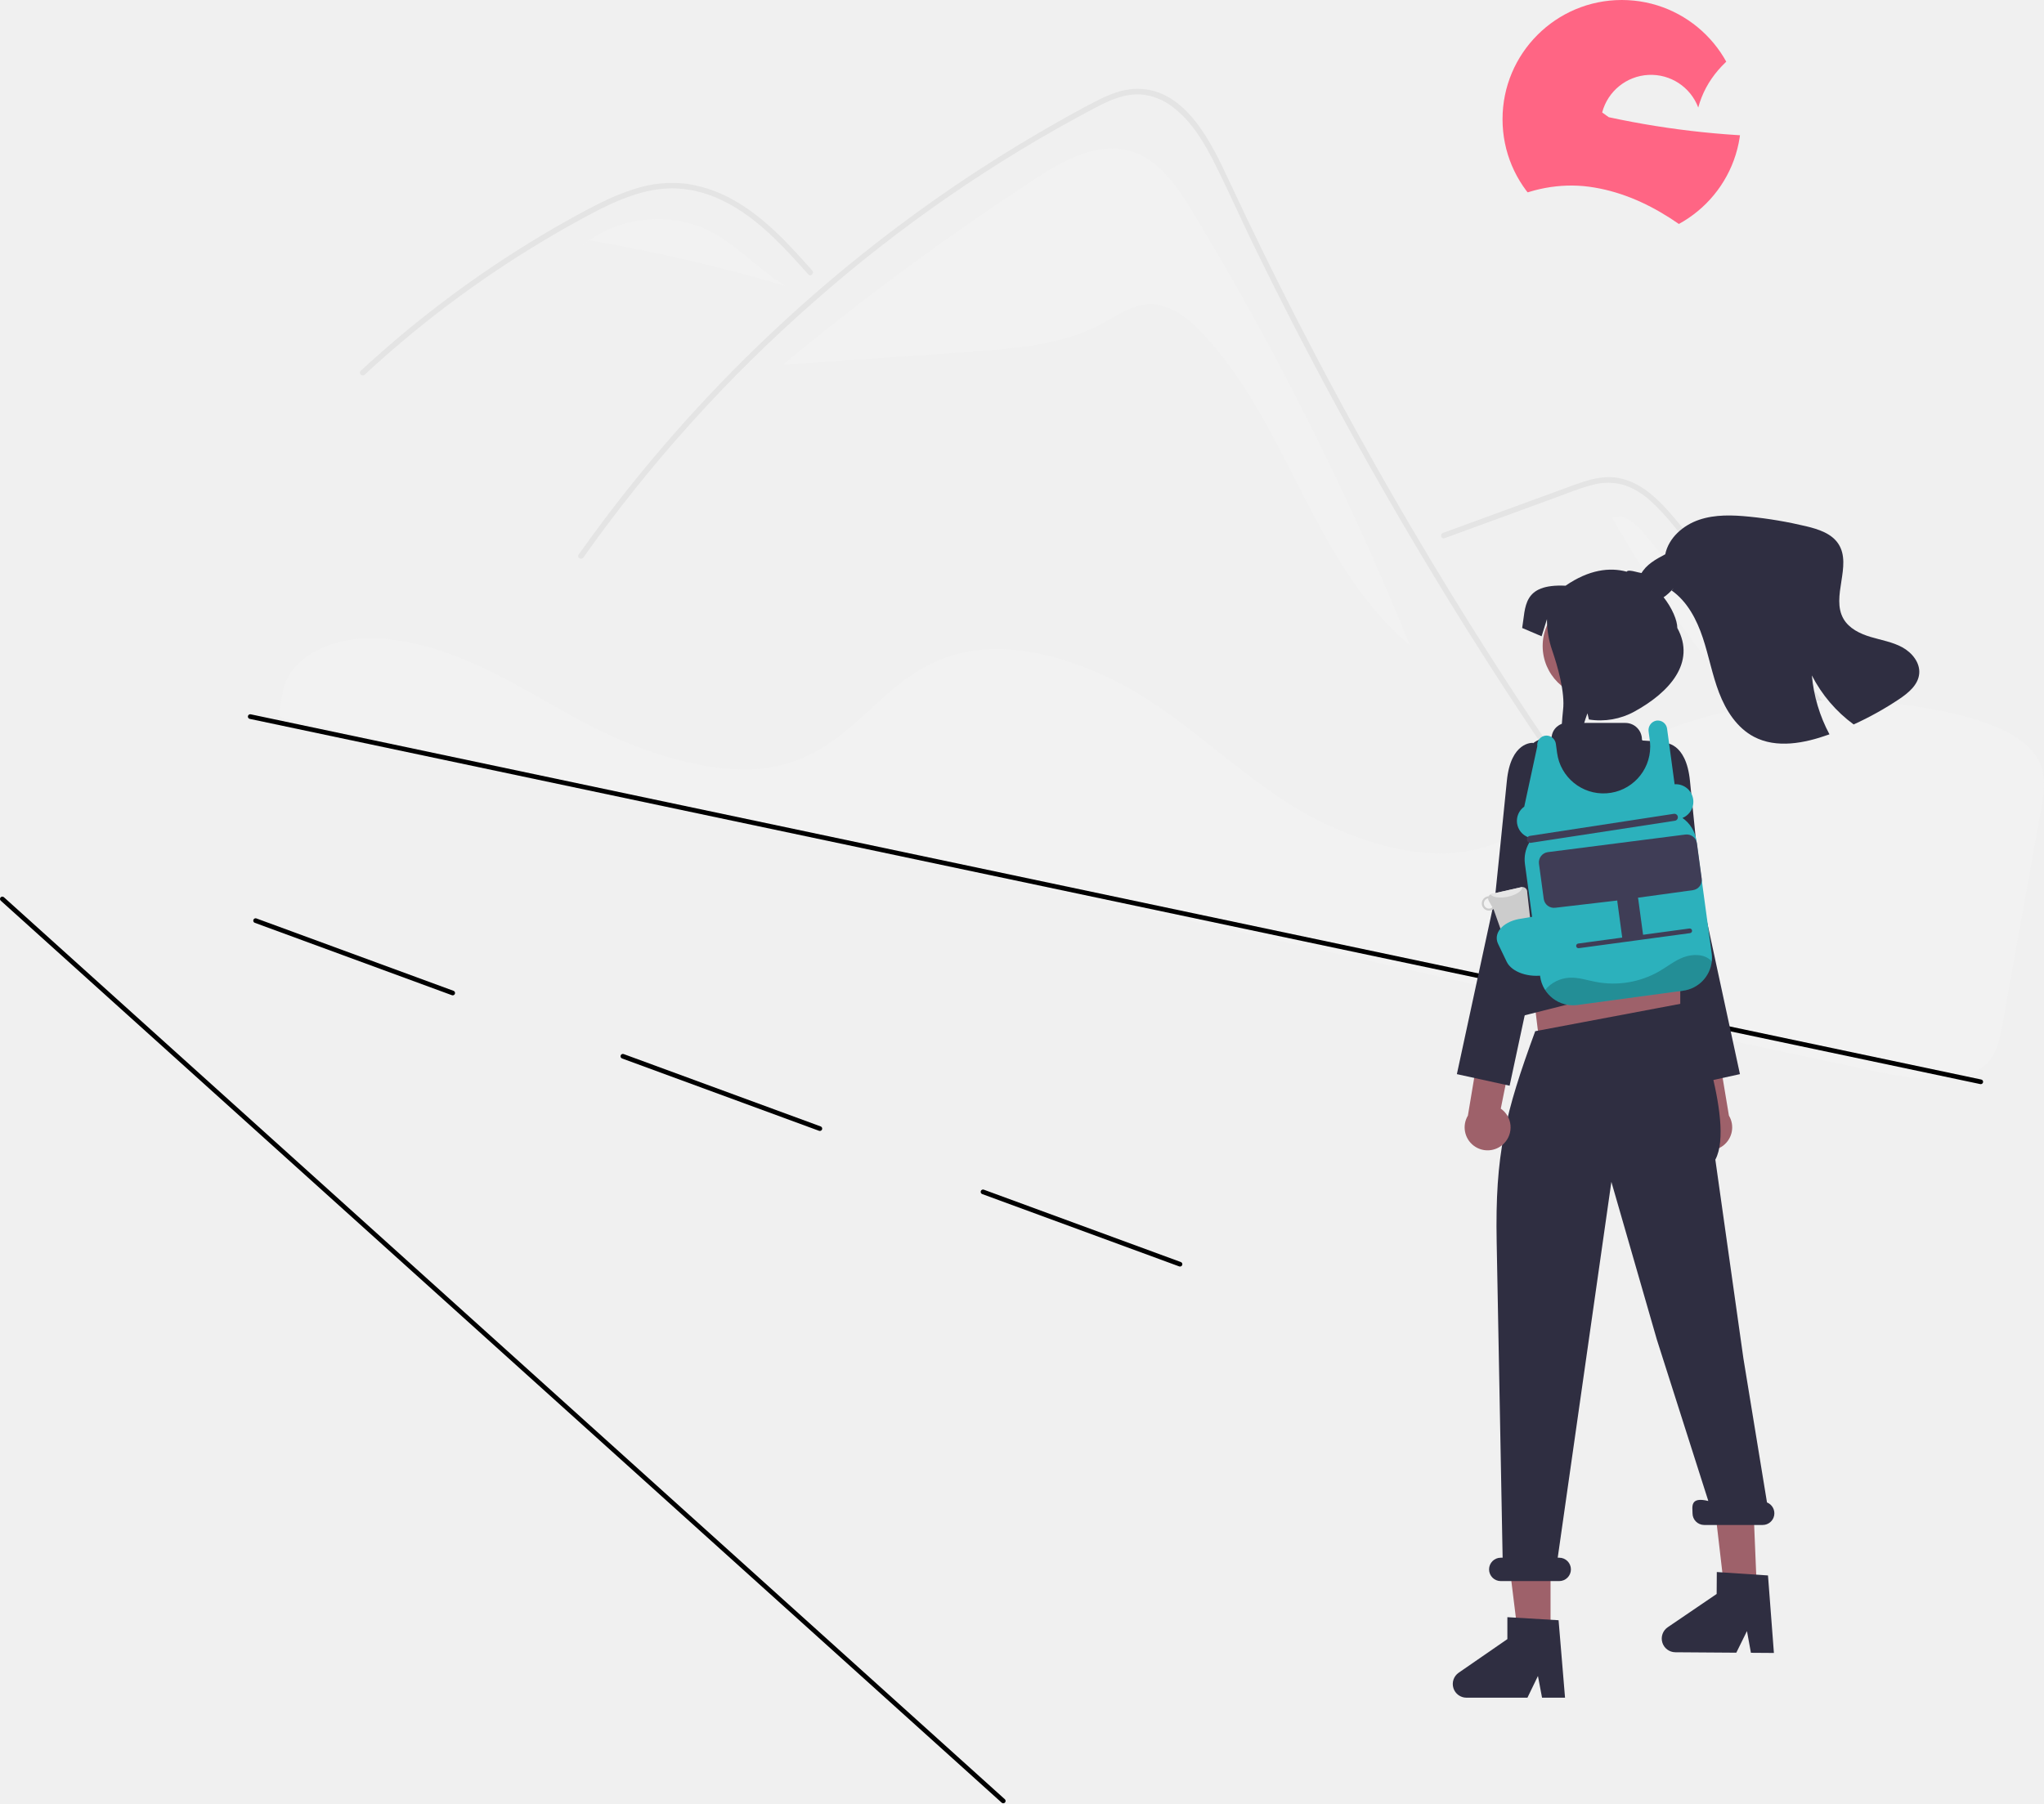
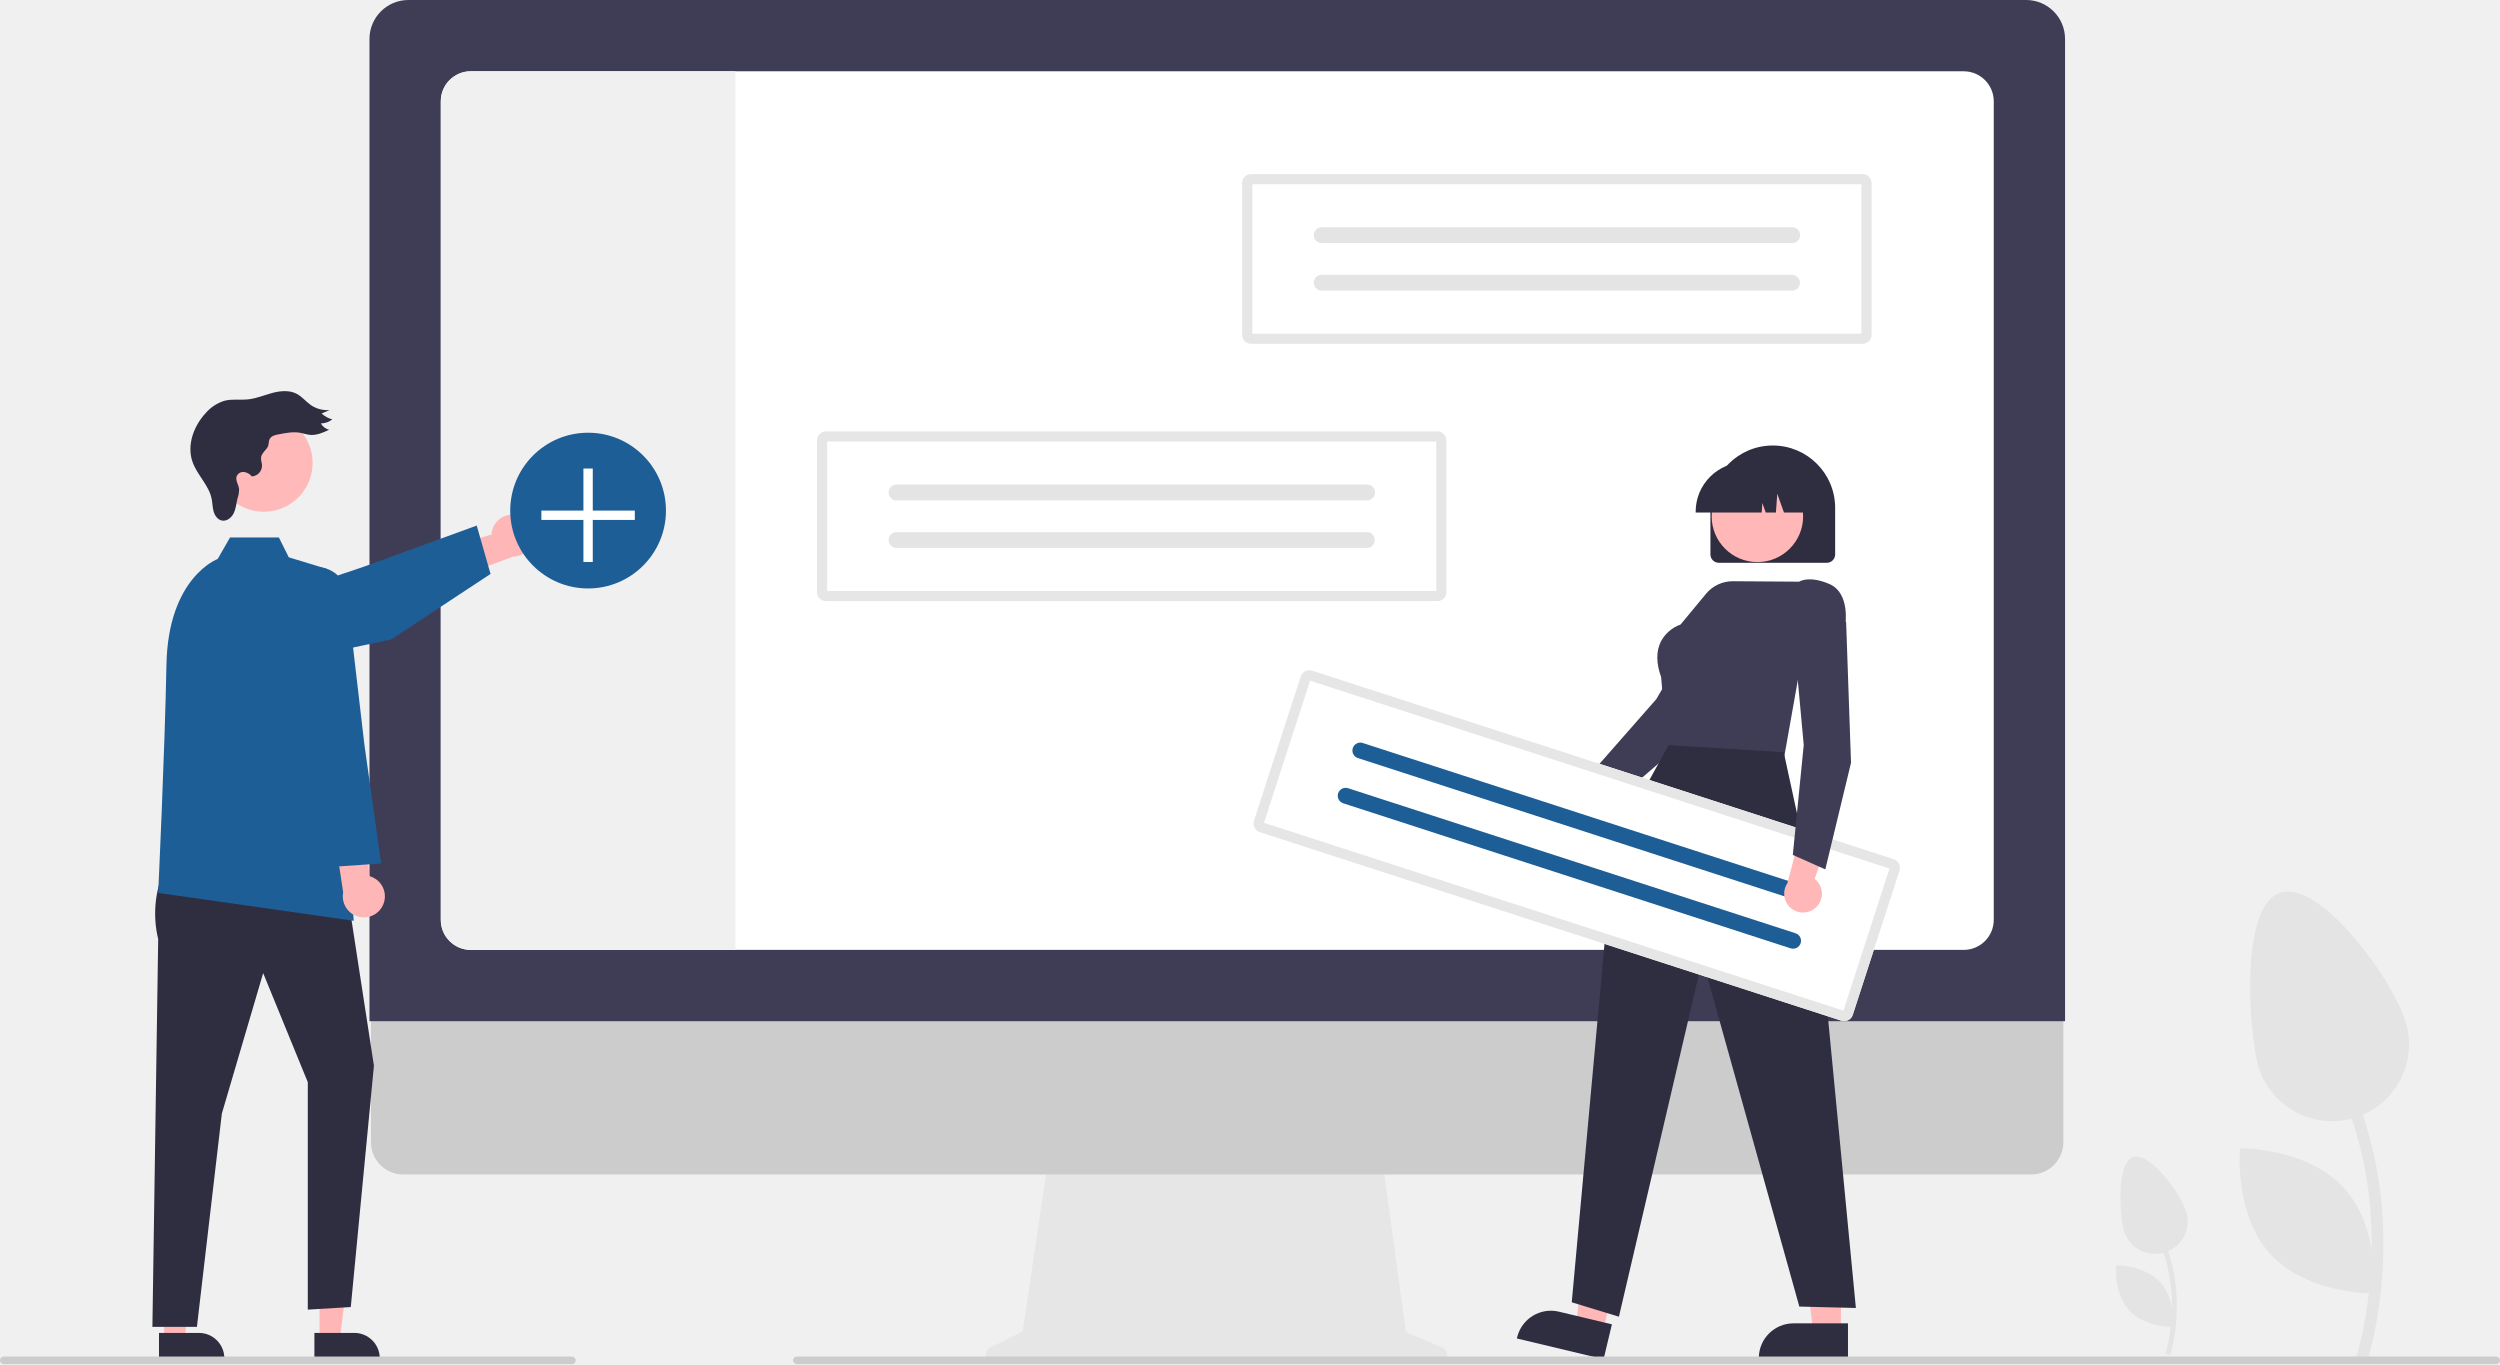
- <svg xmlns="http://www.w3.org/2000/svg" id="currentIllo" data-name="Layer 1" width="874.039" height="771.292" viewBox="0 0 874.039 771.292" class="injected-svg DownloadModal__ImageFile-sc-p17csy-5 iIfSkb grid_media">
-   <path d="M673.062,155.137c-6.611-10.934-14.444-22.608-26.712-26.178-14.207-4.135-28.802,4.079-41.181,12.184a1200.013,1200.013,0,0,0-106.794,78.684l.037.424q39.846-2.748,79.691-5.496c19.192-1.324,39.044-2.83,56.005-11.909,6.436-3.445,12.71-8.047,20.003-8.368,9.061-.398,16.962,5.93,23.17,12.541,36.727,39.109,47.355,98.916,88.558,133.276A1307.621,1307.621,0,0,0,673.062,155.137Z" transform="translate(-162.9803 -64.354)" fill="#f2f2f2" />
-   <path d="M898.816,486.852c-4.061-5.128-5.721-6.33-9.727-11.505Q840.159,412.063,797.108,344.504q-29.241-45.883-55.583-93.529-12.541-22.651-24.394-45.658-9.198-17.839-17.985-35.891c-1.675-3.437-3.303-6.891-4.923-10.352-3.817-8.139-7.563-16.318-11.585-24.346-4.583-9.151-10.162-18.744-18.578-24.891a25.346,25.346,0,0,0-13.204-5.081c-6.851-.443-13.173,2.386-19.115,5.476a615.324,615.324,0,0,0-120.996,83.438A629.917,629.917,0,0,0,412.444,302.789c-.869,1.241-2.924.055-2.047-1.193q5.18-7.325,10.565-14.492A633.399,633.399,0,0,1,582.67,136.269q15.73-10.194,32.051-19.431c5.484-3.106,10.992-6.171,16.594-9.048,5.492-2.821,11.324-5.358,17.598-5.452,21.351-.332,32.407,23.848,40,40.119q3.58,7.681,7.246,15.314,13.856,28.981,28.779,57.432,9.21,17.566,18.823,34.927,29.917,54.062,63.596,105.935c29.743,45.808,59.25,86.275,93.134,129.112C901.424,486.362,899.756,488.053,898.816,486.852Z" transform="translate(-162.9803 -64.354)" fill="#e4e4e4" />
-   <path d="M508.636,181.73c-1.24-1.383-2.473-2.766-3.722-4.149-9.846-10.889-20.411-21.652-33.931-27.894a49.228,49.228,0,0,0-20.624-4.781c-7.38.024-14.595,1.96-21.414,4.67-3.224,1.288-6.377,2.75-9.482,4.307-3.548,1.786-7.033,3.69-10.502,5.61q-9.767,5.405-19.281,11.284-18.93,11.699-36.674,25.184-9.198,6.993-18.017,14.445-8.202,6.922-16.073,14.216c-1.122,1.035-2.797-.64-1.675-1.675,1.383-1.288,2.782-2.568,4.18-3.832q5.927-5.358,12.043-10.51,11.153-9.411,22.884-18.096,18.242-13.513,37.74-25.192,9.743-5.832,19.755-11.174c2.015-1.075,4.054-2.126,6.116-3.121a97.502,97.502,0,0,1,14.54-5.919,51.724,51.724,0,0,1,21.96-2.157,57.173,57.173,0,0,1,20.261,7.009c13.275,7.42,23.572,18.894,33.591,30.091C511.323,181.184,509.655,182.867,508.636,181.73Z" transform="translate(-162.9803 -64.354)" fill="#e4e4e4" />
-   <path d="M780.643,294.569l31.811-11.635L828.249,277.157c5.144-1.881,10.276-4.023,15.593-5.37a24.6,24.6,0,0,1,14.114.18,32.529,32.529,0,0,1,11.008,6.824,89.337,89.337,0,0,1,9.029,9.642c3.439,4.133,6.827,8.308,10.23,12.47q21.068,25.765,41.86,51.755,20.792,25.989,41.306,52.198,20.564,26.274,40.845,52.767,2.484,3.246,4.965,6.494c.914,1.196,2.973.017,2.047-1.196q-20.431-26.76-41.147-53.3-20.767-26.604-41.82-52.982-21.053-26.378-42.391-52.527-5.316-6.515-10.649-13.015c-2.999-3.655-5.965-7.35-9.254-10.753-6.039-6.245-13.583-11.764-22.614-11.914-5.31-.088-10.448,1.597-15.381,3.381-5.318,1.924-10.624,3.884-15.935,5.826l-32.034,11.716-8.008,2.929c-1.421.52-.807,2.812.63,2.286Z" transform="translate(-162.9803 -64.354)" fill="#e4e4e4" />
-   <path d="M466.796,163.388c-16.166-8.308-36.868-6.681-51.723,3.699a737.726,737.726,0,0,1,83.932,19.589C487.555,179.967,478.599,169.455,466.796,163.388Z" transform="translate(-162.9803 -64.354)" fill="#f2f2f2" />
-   <path d="M414.914,167.059l-3.112,2.53c1.053-.885,2.147-1.715,3.271-2.501C415.02,167.078,414.967,167.068,414.914,167.059Z" transform="translate(-162.9803 -64.354)" fill="#f2f2f2" />
-   <path d="M867.766,294.685c-3.131-3.812-6.517-7.803-11.201-9.351l-4.373.172A496.015,496.015,0,0,0,984.306,436.543Q926.036,365.614,867.766,294.685Z" transform="translate(-162.9803 -64.354)" fill="#f2f2f2" />
-   <path d="M667.565,606.081a.992.992,0,0,1-.345-.062l-84.261-30.953a1.0 1,0,0,1,.689-1.877L667.91,604.142a1.0 1,0,0,1-.345,1.938Z" transform="translate(-162.9803 -64.354)" />
-   <path d="M513.565,548.081a.992.992,0,0,1-.345-.062l-84.261-30.953a1.0 1,0,0,1,.689-1.877L513.91,546.142a1.0 1,0,0,1-.345,1.938Z" transform="translate(-162.9803 -64.354)" />
-   <path d="M356.565,490.081a.992.992,0,0,1-.345-.062l-84.261-30.953a1.0 1,0,1,1,.689-1.877L356.91,488.142a1.0 1,0,0,1-.345,1.938Z" transform="translate(-162.9803 -64.354)" />
-   <path d="M340.778,339.738c-3.513-.785-7.07-1.405-10.583-1.837l-.511-.063c-23.321-2.777-43.01,6.958-45.796,22.645l-.495,2.838c-.309,1.795-.643,3.725-1.04,5.86-.192,1.054.867,2.132,2.407,2.476L845.649,497.037c39.607,8.564,79.087,17.024,117.337,25.144a177.652,177.652,0,0,0,21.711,3.511c10.927.926,18.927-.293,24.46-3.725l.001 0c6.877-4.253,8.607-11.157,10.019-19.078,2.846-15.997,5.877-32.793,8.897-49.538,2.661-14.758,5.316-29.477,7.832-43.574,1.478-8.369,2.281-15.869-2.879-22.891-5.596-7.598-17.581-13.494-35.623-17.527-.218-.049-.434-.097-.655-.145-56.592-12.407-117.619-2.55-151.854,24.53-3.942,3.118-7.734,6.553-11.401,9.875a158.915,158.915,0,0,1-17.302,14.232,66.95,66.95,0,0,1-10.666,5.986c-.257.125-.548.255-.851.372-.705.318-1.433.613-2.135.865a62.042,62.042,0,0,1-12.655,3.397l-.431.065c-.326.056-.678.107-1.027.147a68.206,68.206,0,0,1-7.479.589c-10.812.309-22.585-1.669-34.991-5.882a151.752,151.752,0,0,1-32.578-15.751c-10.814-6.914-20.639-14.717-30.141-22.263-4.173-3.316-8.49-6.743-12.828-10.046-.815-.622-1.618-1.23-2.434-1.842-5.313-3.969-10.177-7.354-14.871-10.348a146.281,146.281,0,0,0-37.143-17.035c-13.864-4.03-26.63-5.128-37.931-3.275a60.649,60.649,0,0,0-9.253,2.27c-13.923,4.597-23.917,13.74-33.581,22.583-12.021,10.999-24.453,22.373-44.611,25.204-23.263,3.273-53.836-7.081-74.693-17.866-6.557-3.391-13.045-7.056-19.318-10.601q-3.801-2.148-7.611-4.28c-4.993-2.785-9.099-4.982-12.918-6.915l-1.208-.614c-.673-.337-1.346-.675-2.034-1.007-4.55-2.238-8.825-4.154-13.075-5.86l-1.004-.409c-2.021-.785-3.918-1.486-5.788-2.137l-.747-.259A109.236,109.236,0,0,0,340.778,339.738Z" transform="translate(-162.9803 -64.354)" fill="#f2f2f2" />
-   <path d="M1009.981,528.062a1.009,1.009,0,0,1-.208-.021l-740-156.208a1,1,0,0,1,.413-1.957l740,156.208a1,1,0,0,1-.206,1.979Z" transform="translate(-162.9803 -64.354)" />
-   <circle cx="693.5" cy="51" r="51" fill="#ff6584" />
-   <path d="M948.516,76.224c-24.717-3.341-52.935,10.019-59.341,34.124a21.597,21.597,0,0,0-41.093,2.109l2.83,2.027a372.275,372.275,0,0,0,160.659-.726C994.377,95.688,973.233,79.565,948.516,76.224Z" transform="translate(-162.9803 -64.354)" fill="#f0f0f0" />
-   <path d="M842.516,144.224c-24.717-3.341-52.935,10.019-59.341,34.124a21.597,21.597,0,0,0-41.093,2.109l2.83,2.027a372.275,372.275,0,0,0,160.659-.726C888.377,163.688,867.233,147.565,842.516,144.224Z" transform="translate(-162.9803 -64.354)" fill="#f0f0f0" />
-   <path d="M886.872,553.437a9.76,9.76,0,0,1,1.357-14.904L872.689,461.346l17.161,5.51,12.439,74.659A9.813,9.813,0,0,1,886.872,553.437Z" transform="translate(-162.9803 -64.354)" fill="#9e616a" />
-   <path d="M863.926,390.13l10.648-8.037s9.393-.665,11.056,16.274,5.079,49.95,5.079,49.95l16.293,75.463-22.554,4.95-17.451-81.438-10.469-24.184Z" transform="translate(-162.9803 -64.354)" fill="#2f2e41" />
-   <polygon points="718.5 449 658.5 448 653.5 407 718.5 407 718.5 449" fill="#9e616a" />
-   <polygon points="663.032 699.832 649.181 699.831 642.591 646.404 663.034 646.405 663.032 699.832" fill="#9e616a" />
-   <polygon points="751.276 680.645 737.425 680.548 731.21 627.076 749.225 631.209 751.276 680.645" fill="#9e616a" />
-   <polygon points="707.954 371.691 711.092 379.851 710.465 388.011 649.04 409.286 652.088 373.574 658.993 365.414 707.954 371.691" fill="#ffb6b6" />
-   <circle cx="681.602" cy="276.32" r="21.938" fill="#9e616a" />
-   <path d="M832.208,790.486h-9.829l-1.754-9.279-4.493,9.279H790.064a5.86,5.86,0,0,1-3.33-10.682l20.817-14.377v-9.381l21.896,1.307Z" transform="translate(-162.9803 -64.354)" fill="#2f2e41" />
-   <path d="M921.523,771.351l-9.828-.069-1.689-9.292-4.558,9.248-26.067-.182a5.86,5.86,0,0,1-3.255-10.705l20.917-14.231.066-9.381,21.886,1.46Z" transform="translate(-162.9803 -64.354)" fill="#2f2e41" />
-   <path d="M918.566,706.973l-10.086-61.619-12-85c8.788-16.32-11-67-11-67l-2.793.134L819.467,505.415l.014-.061c-12.931,35.268-17.215,52.691-16.506,90.248l2.547,135.01h-.799a5,5,0,0,0,0,10h25a5,5,0,0,0,0-10h-.645l22.947-160.757L871.48,637.354l22,69c-8-2-6.758,2.634-6.758,5.258a5,5,0,0,0,5,5h25a4.995,4.995,0,0,0,1.844-9.639Z" transform="translate(-162.9803 -64.354)" fill="#2f2e41" />
-   <path d="M890.403,495.979l-2-20a3.987,3.987,0,0,0-3.605-2.995c-.833-9.527-4.339-50.629-4.549-52.421l-.008-.076-1.594-34.058a5.037,5.037,0,0,0-4.703-4.79l-8.421-.55a.446.446,0,0,1-.431-.445,7.081,7.081,0,0,0-7.081-7.081H833.08a6.63,6.63,0,0,0-6.576,5.804.44.44,0,0,1-.448.396l-.003-0a11.845,11.845,0,0,0-11.915,9.824c-3.408,19.831-10.239,64.84-6.862,89.862,1.176,8.711-1.359,1.812-1.803,9.1a5.365,5.365,0,0,0,1.336,3.89c-2.058.598-2.856,2.821-2.328,4.916l-.438-.108a4,4,0,0,0,4.856,2.901L885.502,480.836C887.644,480.296,890.943,498.121,890.403,495.979Z" transform="translate(-162.9803 -64.354)" fill="#2f2e41" />
-   <path d="M806.089,553.437a9.76,9.76,0,0,0-1.357-14.904l15.54-77.187-17.161,5.51-12.439,74.659A9.813,9.813,0,0,0,806.089,553.437Z" transform="translate(-162.9803 -64.354)" fill="#9e616a" />
-   <path d="M829.034,390.13l-10.648-8.037s-9.393-.665-11.056,16.274-5.079,49.95-5.079,49.95l-16.293,75.463,22.554,4.95,17.451-81.438,10.469-24.184Z" transform="translate(-162.9803 -64.354)" fill="#2f2e41" />
-   <path d="M868.076,321.166c4.087,1.217,7.9-2.202,10.745-5.441l-1.011,1.2c6.692,4.713,10.693,12.39,13.289,20.161,2.596,7.763,4.044,15.894,6.975,23.546,2.93,7.643,7.66,15.037,14.9,18.85,9.699,5.107,21.583,2.785,31.9-.9.137-.051.266-.094.403-.146a65.737,65.737,0,0,1-7.523-25.191,59.771,59.771,0,0,0,17.873,20.967,137.213,137.213,0,0,0,19.381-10.779c3.984-2.665,8.183-6.109,8.645-10.882.471-4.738-3.067-9.065-7.24-11.344-4.173-2.279-8.971-3.05-13.529-4.421-4.55-1.362-9.194-3.599-11.584-7.711-5.509-9.459,3.761-22.8-2.151-32.02-2.913-4.533-8.568-6.349-13.812-7.609a182.606,182.606,0,0,0-24.317-4.104c-7.189-.72-14.617-.985-21.455,1.328-6.838,2.313-13.041,7.686-14.506,14.763-3.993,2.099-8.217,4.421-10.359,8.405C862.558,313.815,863.749,319.881,868.076,321.166Z" transform="translate(-162.9803 -64.354)" fill="#2f2e41" />
-   <path d="M874.177,319.572c3.914,4.903,6.044,10.205,6.044,13.38,8.13,14.859-3.496,27.623-18.356,35.753a30.443,30.443,0,0,1-19.45,3.391l-.622-2.654-.842,2.39s-9.675,31.954-12.866,33.828c1.211-5.687,2.598-32.017,3.272-37.567.933-7.554-2.32-18.799-4.667-25.638a40.366,40.366,0,0,1-2.21-13.1v-.195l-2.285,7.34-8.319-3.549c1.548-8.878,0-18.956,18.556-18.082,10.036-6.902,18.873-7.953,26.133-5.996.937-1.448,6.339,1.264,7.9.502" transform="translate(-162.9803 -64.354)" fill="#2f2e41" />
-   <path d="M894.95,475.58a14.211,14.211,0,0,1-12.22,12.5l-45.17,6.12a14.224,14.224,0,0,1-15.99-12.18l-6.51-48.14a14.175,14.175,0,0,1,1.8-9.04l-.31-2.34a7.49,7.49,0,0,1-1.78-13.14l5.58-25.85a4.007,4.007,0,0,1,3.82-4.54,4.113,4.113,0,0,1,4.13,3.63l.51,3.8a20.001,20.001,0,0,0,39.82-2.66,20.672,20.672,0,0,0-.18-2.71l-.5-3.74a4.15,4.15,0,0,1,3.18-4.69,3.999,3.999,0,0,1,4.71,3.4l3.23,23.8a7.492,7.492,0,0,1,3.35,14.41,14.165,14.165,0,0,1,5.97,9.74l6.52,48.15A14,14,0,0,1,894.95,475.58Z" transform="translate(-162.9803 -64.354)" fill="#2cb1bc" />
-   <path d="M815.906,423.559a1.502,1.502,0,0,1,1.285-1.688l61.566-9.437a1.5,1.5,0,1,1,.402,2.973l-61.566,9.437A1.502,1.502,0,0,1,815.906,423.559Z" transform="translate(-162.9803 -64.354)" fill="#3f3d56" />
-   <path d="M823.101,448.829l-2.035-15.036a4.413,4.413,0,0,1,3.782-4.965l58.801-7.522a4.413,4.413,0,0,1,4.965,3.782l2.035,15.036a4.413,4.413,0,0,1-3.782,4.965L863.381,448.32a4.413,4.413,0,0,1,.117.489l2.079,15.36,19.819-2.682a1,1,0,1,1,.268,1.982l-19.819,2.682-8.919,1.207L838.098,469.906a1,1,0,0,1-.268-1.982l18.828-2.548-2.079-15.36a4.414,4.414,0,0,1-.017-.502l-26.496,3.097A4.413,4.413,0,0,1,823.101,448.829Z" transform="translate(-162.9803 -64.354)" fill="#3f3d56" />
-   <path d="M591.98,835.646a.998.998,0,0,1-.669-.257l-428-385.792a1,1,0,0,1,1.339-1.486l428,385.792a1,1,0,0,1-.67,1.743Z" transform="translate(-162.9803 -64.354)" />
-   <path d="M816.03,445.94a2.026,2.026,0,0,0-2.15-2.17,1.864,1.864,0,0,0-.32.04l-12.66,2.86a2.085,2.085,0,0,0-1.34,1.03,2.606,2.606,0,0,0-.55.08,3.076,3.076,0,1,0,1.36,6,3.118,3.118,0,0,0,1.24-.6l4.29,12.08a2.015,2.015,0,0,0,2.21.97l8.23-1.86a2.043,2.043,0,0,0,1.57-1.82Zm-15.85,6.98a2.2,2.2,0,0,1-.98-4.29c.04-.01.08,0,.12-.01a2.071,2.071,0,0,0,.27,1.04L801.16,452.4A2.071,2.071,0,0,1,800.18,452.92Z" transform="translate(-162.9803 -64.354)" fill="#ccc" />
-   <path d="M813.88,443.77c.12,1.6-2.62,3.44-6.29,4.17-3.37.69-6.39.21-7.24-1.05a1.919,1.919,0,0,1,.55-.22l12.66-2.86A1.864,1.864,0,0,1,813.88,443.77Z" transform="translate(-162.9803 -64.354)" fill="#e6e6e6" />
-   <path d="M807.264,475.724l-3.675-7.646c-2.153-4.479,1.789-9.245,8.787-10.624L821,456l3.607,25.202-.747.147C816.862,482.727,809.417,480.203,807.264,475.724Z" transform="translate(-162.9803 -64.354)" fill="#2cb1bc" />
-   <g opacity="0.2">
-     <path d="M894.95,475.58a14.211,14.211,0,0,1-12.22,12.5l-45.17,6.12a14.208,14.208,0,0,1-13.87-6.42,14.512,14.512,0,0,1,10.36-5.24c3.88-.2,7.64,1.09,11.44,1.81a39.589,39.589,0,0,0,26.83-4.45c3.53-2.05,6.71-4.67,10.59-6.13,3.88-1.45,8.89-1.4,11.7,1.43A4.033,4.033,0,0,1,894.95,475.58Z" transform="translate(-162.9803 -64.354)" />
-   </g>
+ <svg xmlns="http://www.w3.org/2000/svg" data-name="Layer 1" width="1005.563" height="548.695" viewBox="0 0 1005.563 548.695">
+   <path d="M970.113,720.75c.096-.288,9.414-29.119-7.077-54.845l-1.684,1.079c15.963,24.903,6.956,52.855,6.864,53.134Z" transform="translate(-97.21873 -175.6525)" fill="#e4e4e4" />
+   <path d="M951.243,669.605a13.113,13.113,0,1,0,25.662-5.412c-1.494-7.086-14.164-24.722-21.251-23.228S949.749,662.519,951.243,669.605Z" transform="translate(-97.21873 -175.6525)" fill="#e4e4e4" />
+   <path d="M953.633,702.748c6.324,6.834,17.638,6.649,17.638,6.649s1.06-11.266-5.264-18.1-17.638-6.649-17.638-6.649S947.308,695.914,953.633,702.748Z" transform="translate(-97.21873 -175.6525)" fill="#e4e4e4" />
+   <path d="M1049.489,722.75c.226-.68,22.216-68.718-16.702-129.429l-3.973,2.547c37.672,58.77,16.416,124.733,16.197,125.392Z" transform="translate(-97.21873 -175.6525)" fill="#e4e4e4" />
+   <path d="M1004.958,602.051a30.946,30.946,0,0,0,60.56-12.772c-3.527-16.723-33.426-58.343-50.15-54.816S1001.431,585.328,1004.958,602.051Z" transform="translate(-97.21873 -175.6525)" fill="#e4e4e4" />
+   <path d="M1010.597,680.267c14.925,16.128,41.625,15.69,41.625,15.69s2.502-26.586-12.423-42.714-41.625-15.69-41.625-15.69S995.672,664.139,1010.597,680.267Z" transform="translate(-97.21873 -175.6525)" fill="#e4e4e4" />
+   <path d="M677.315,717.627l-14.592-6.144-10.01-73.151H519.408L508.557,711.184l-13.055,6.527a3.1,3.1,0,0,0,1.387,5.873H676.112A3.1,3.1,0,0,0,677.315,717.627Z" transform="translate(-97.21873 -175.6525)" fill="#e6e6e6" />
+   <path d="M914.206,648.064H259.377a12.973,12.973,0,0,1-12.944-12.973V542.751h680.718v92.34A12.974,12.974,0,0,1,914.206,648.064Z" transform="translate(-97.21873 -175.6525)" fill="#ccc" />
+   <path d="M927.835,586.393h-682V191.292a15.657,15.657,0,0,1,15.64-15.639H912.195A15.657,15.657,0,0,1,927.835,191.292Z" transform="translate(-97.21873 -175.6525)" fill="#3f3d56" />
+   <path d="M887.106,204.328h-600.54a12.065,12.065,0,0,0-12.05,12.06v329.27a12.065,12.065,0,0,0,12.05,12.06h600.54a12.072,12.072,0,0,0,12.05-12.06v-329.27A12.072,12.072,0,0,0,887.106,204.328Z" transform="translate(-97.21873 -175.6525)" fill="#fff" />
+   <path d="M393.016,204.328v353.39H286.566a12.065,12.065,0,0,1-12.05-12.06v-329.27a12.065,12.065,0,0,1,12.05-12.06Z" transform="translate(-97.21873 -175.6525)" fill="#f0f0f0" />
+   <path d="M305.196,382.849a8.406,8.406,0,0,0-10.263,7.799l-28.653,8.447,11.862,10.014,25.391-9.557a8.452,8.452,0,0,0,1.663-16.703Z" transform="translate(-97.21873 -175.6525)" fill="#ffb6b6" />
+   <path d="M189.424,446.424a11.952,11.952,0,0,1-3.808-23.276l58.064-19.6,45.292-16.5,5.558,19.455-39.984,26.347-62.624,13.311A12.025,12.025,0,0,1,189.424,446.424Z" transform="translate(-97.21873 -175.6525)" fill="#1e5e97" />
+   <polygon points="128.541 538.792 136.693 538.792 140.572 507.347 128.539 507.347 128.541 538.792" fill="#ffb6b6" />
+   <path d="M223.68,711.783l16.055-.001h.001A10.232,10.232,0,0,1,249.967,722.014v.332l-26.287.001Z" transform="translate(-97.21873 -175.6525)" fill="#2f2e41" />
+   <polygon points="66.033 538.792 74.185 538.792 78.064 507.347 66.032 507.347 66.033 538.792" fill="#ffb6b6" />
+   <path d="M161.172,711.783l16.055-.001h.001A10.232,10.232,0,0,1,187.46,722.014v.332l-26.287.001Z" transform="translate(-97.21873 -175.6525)" fill="#2f2e41" />
+   <path d="M163.171,525.829a43.784,43.784,0,0,0-2.327,27.549l-2.327,155.984h17.905l10.024-85.782,16.624-56.523,17.954,43.888v91.471l17.289-1.034,9.31-97.086-10.64-69.157Z" transform="translate(-97.21873 -175.6525)" fill="#2f2e41" />
+   <path d="M228.671,404.471l-15.294-4.655-3.99-7.98H189.741l-4.959,8.645s-19.949,7.315-20.614,42.558-3.325,91.767-3.325,91.767l78.661,11.214Z" transform="translate(-97.21873 -175.6525)" fill="#1e5e97" />
+   <path d="M251.254,539.709A8.406,8.406,0,0,0,245.759,528.049l-2.306-29.783-12.261,9.521,4.069,26.823a8.452,8.452,0,0,0,15.992,5.099Z" transform="translate(-97.21873 -175.6525)" fill="#ffb6b6" />
+   <path d="M230.334,524.358l-17.458-44.588V415.748a11.951,11.951,0,0,1,23.821-1.385l7.1,60.871L250.52,522.966Z" transform="translate(-97.21873 -175.6525)" fill="#1e5e97" />
+   <circle cx="106.114" cy="186.2" r="19.632" fill="#ffb9b9" />
+   <path d="M204.618,355.885c-.919,1.179-2.178,2.244-2.38,3.725-.15,1.097.33,2.182.375,3.288a4.388,4.388,0,0,1-4.102,4.393,4.868,4.868,0,0,0-3.133-1.792,2.891,2.891,0,0,0-2.977,1.72c-.583,1.647.766,3.32.983,5.053a10.452,10.452,0,0,1-.612,3.766c-.497,1.989-.63,4.093-1.503,5.949s-2.813,3.451-4.822,3.041c-1.689-.345-2.832-1.981-3.305-3.639s-.451-3.416-.793-5.106c-1.111-5.491-5.837-9.559-7.691-14.845-2.376-6.773.478-14.521,5.398-19.749a16.076,16.076,0,0,1,7.489-4.849c3.066-.781,6.307-.22,9.452-.553,3.364-.357,6.526-1.724,9.795-2.593s6.921-1.196,9.893.42c2.073,1.127,3.574,3.071,5.505,4.427a11.548,11.548,0,0,0,7.587,2.031l-3.21,1.403a10.311,10.311,0,0,0,4.325,2.369,7.48,7.48,0,0,1-4.609,1.618,5.264,5.264,0,0,0,3.316,2.55c-2.438,1.144-5.026,2.317-7.706,2.059-1.313-.126-2.568-.593-3.865-.833-2.765-.512-5.604.019-8.365.548-1.45.278-3.23.545-3.962,1.939C205.091,353.386,205.557,354.68,204.618,355.885Z" transform="translate(-97.21873 -175.6525)" fill="#2f2e41" />
+   <circle cx="236.547" cy="205.371" r="31.32" fill="#1e5e97" />
+   <polygon points="255.339 205.371 238.427 205.371 238.427 188.458 234.668 188.458 234.668 205.371 217.755 205.371 217.755 209.129 234.668 209.129 234.668 226.042 238.427 226.042 238.427 209.129 255.339 209.129 255.339 205.371" fill="#fff" />
+   <path d="M600.474,245.661a3.647,3.647,0,0,0-3.643,3.643v60.998a3.647,3.647,0,0,0,3.643,3.643H846.377a3.647,3.647,0,0,0,3.643-3.643v-60.998a3.647,3.647,0,0,0-3.643-3.643Z" transform="translate(-97.21873 -175.6525)" fill="#fff" />
+   <path d="M600.474,245.661a3.647,3.647,0,0,0-3.643,3.643v60.998a3.647,3.647,0,0,0,3.643,3.643H846.377a3.647,3.647,0,0,0,3.643-3.643v-60.998a3.647,3.647,0,0,0-3.643-3.643Z" transform="translate(-97.21873 -175.6525)" fill="#e6e6e6" />
+   <path d="M600.93,309.847H845.921V249.759H600.93Z" transform="translate(-97.21873 -175.6525)" fill="#fff" />
+   <path d="M628.784,267.053a3.188,3.188,0,0,0,0,6.375H818.058a3.188,3.188,0,1,0,.003-6.375H628.784Z" transform="translate(-97.21873 -175.6525)" fill="#e4e4e4" />
+   <path d="M628.784,286.178a3.188,3.188,0,0,0,0,6.375H818.058a3.188,3.188,0,0,0,.014-6.375h-189.288Z" transform="translate(-97.21873 -175.6525)" fill="#e4e4e4" />
+   <path d="M429.474,349.161a3.647,3.647,0,0,0-3.643,3.643v60.998a3.647,3.647,0,0,0,3.643,3.643H675.377a3.647,3.647,0,0,0,3.643-3.643v-60.998a3.647,3.647,0,0,0-3.643-3.643Z" transform="translate(-97.21873 -175.6525)" fill="#fff" />
+   <path d="M429.474,349.161a3.647,3.647,0,0,0-3.643,3.643v60.998a3.647,3.647,0,0,0,3.643,3.643H675.377a3.647,3.647,0,0,0,3.643-3.643v-60.998a3.647,3.647,0,0,0-3.643-3.643Z" transform="translate(-97.21873 -175.6525)" fill="#e6e6e6" />
+   <path d="M429.93,413.347H674.921V353.259H429.93Z" transform="translate(-97.21873 -175.6525)" fill="#fff" />
+   <path d="M457.784,370.553a3.188,3.188,0,0,0,0,6.375H647.058a3.188,3.188,0,1,0,.003-6.375H457.784Z" transform="translate(-97.21873 -175.6525)" fill="#e4e4e4" />
+   <path d="M457.784,389.678a3.188,3.188,0,0,0,0,6.375H647.058a3.188,3.188,0,0,0,.014-6.375h-189.288Z" transform="translate(-97.21873 -175.6525)" fill="#e4e4e4" />
+   <path d="M729.211,512.874a7.536,7.536,0,0,0,6.404-9.619l21.793-15.566-12.988-5.001-18.704,15.549a7.577,7.577,0,0,0,3.494,14.638Z" transform="translate(-97.21873 -175.6525)" fill="#ffb7b7" />
+   <path d="M741.31,502.622l-7.23-12.348.154-.175,29.17-33.209,22.648-38.623,19.667,2.507.29,5.945-.059.089L774.704,473.777l-.033.028Z" transform="translate(-97.21873 -175.6525)" fill="#3f3d56" />
+   <polygon points="740.467 535.914 729.346 535.913 724.054 493.014 740.469 493.015 740.467 535.914" fill="#ffb7b7" />
+   <path d="M840.523,722.347l-35.862-.001v-.454a13.959,13.959,0,0,1,13.958-13.958H818.62l21.903.001Z" transform="translate(-97.21873 -175.6525)" fill="#2f2e41" />
+   <polygon points="644.748 535.55 633.93 532.967 638.746 490.012 654.712 493.824 644.748 535.55" fill="#ffb7b7" />
+   <path d="M742.222,722.347l-34.881-8.329.105-.441a13.959,13.959,0,0,1,16.818-10.335l.001 0,21.304,5.087Z" transform="translate(-97.21873 -175.6525)" fill="#2f2e41" />
+   <path d="M785.191,398.654V379.933a25.086,25.086,0,0,1,50.173,0v18.721a3.374,3.374,0,0,1-3.37,3.37h-43.433A3.374,3.374,0,0,1,785.191,398.654Z" transform="translate(-97.21873 -175.6525)" fill="#2f2e41" />
+   <circle cx="706.868" cy="207.695" r="18.392" fill="#ffb7b7" />
+   <path d="M779.256,381.431a19.867,19.867,0,0,1,19.844-19.844h3.744a19.867,19.867,0,0,1,19.844,19.844v.374h-7.913l-2.699-7.557-.54,7.557h-4.089l-1.362-3.813-.272,3.813H779.256Z" transform="translate(-97.21873 -175.6525)" fill="#2f2e41" />
+   <path d="M814.815,480.421l-46.83-1.782-2.618-30.637c-2.019-5.608-2.052-10.423-.097-14.31a14.324,14.324,0,0,1,7.908-6.835l10.247-12.376a13.947,13.947,0,0,1,10.83-5.048l26.623.182c.642-.386,4.535-2.364,12.212.964,8.327,3.61,6.393,16.147,6.373,16.273l-.019.118-.091.077-17.71,14.914Z" transform="translate(-97.21873 -175.6525)" fill="#3f3d56" />
+   <polygon points="671.139 299.694 648.988 340.08 632.194 523.817 651.169 529.612 684.756 385.882 723.736 525.534 746.481 526.103 730.994 364.944 717.46 302.548 671.139 299.694" fill="#2f2e41" />
+   <path d="M624.995,445.41a3.647,3.647,0,0,0-4.589,2.342L601.596,505.778a3.647,3.647,0,0,0,2.342,4.589L837.857,586.196a3.647,3.647,0,0,0,4.589-2.342l18.81-58.025a3.647,3.647,0,0,0-2.342-4.589Z" transform="translate(-97.21873 -175.6525)" fill="#fff" />
+   <path d="M624.995,445.41a3.647,3.647,0,0,0-4.589,2.342L601.596,505.778a3.647,3.647,0,0,0,2.342,4.589L837.857,586.196a3.647,3.647,0,0,0,4.589-2.342l18.81-58.025a3.647,3.647,0,0,0-2.342-4.589Z" transform="translate(-97.21873 -175.6525)" fill="#e6e6e6" />
+   <path d="M605.635,506.609l233.053,75.548,18.529-57.159-233.053-75.548Z" transform="translate(-97.21873 -175.6525)" fill="#fff" />
+   <path d="M645.328,474.49a3.188,3.188,0,0,0-1.966,6.065l180.05,58.366a3.188,3.188,0,1,0,1.969-6.064l-.003-.001Z" transform="translate(-97.21873 -175.6525)" fill="#1e5e97" />
+   <path d="M639.431,492.683a3.188,3.188,0,0,0-1.966,6.065L817.514,557.114a3.188,3.188,0,0,0,1.979-6.06l-.014-.004Z" transform="translate(-97.21873 -175.6525)" fill="#1e5e97" />
+   <path d="M827.539,540.728a7.536,7.536,0,0,0-.397-11.549l8.648-25.347-13.47,3.5-6.147,23.533a7.577,7.577,0,0,0,11.366,9.863Z" transform="translate(-97.21873 -175.6525)" fill="#ffb7b7" />
+   <path d="M831.402,525.347,818.333,519.521l4.391-44.216-4.087-44.586,17.446-9.418,3.698,4.663.004.106,1.96,56.38-.01.043Z" transform="translate(-97.21873 -175.6525)" fill="#3f3d56" />
+   <path d="M1101.255,724.347l-683.448,0a1.567,1.567,0,0,1-1.539-1.134,1.529,1.529,0,0,1,1.477-1.919l683.385,0a1.615,1.615,0,0,1,1.616,1.194A1.528,1.528,0,0,1,1101.255,724.347Z" transform="translate(-97.21873 -175.6525)" fill="#ccc" />
+   <path d="M327.255,724.347l-228.448,0a1.567,1.567,0,0,1-1.539-1.134,1.529,1.529,0,0,1,1.477-1.919l228.385,0a1.615,1.615,0,0,1,1.616,1.194A1.528,1.528,0,0,1,327.255,724.347Z" transform="translate(-97.21873 -175.6525)" fill="#ccc" />
</svg>
